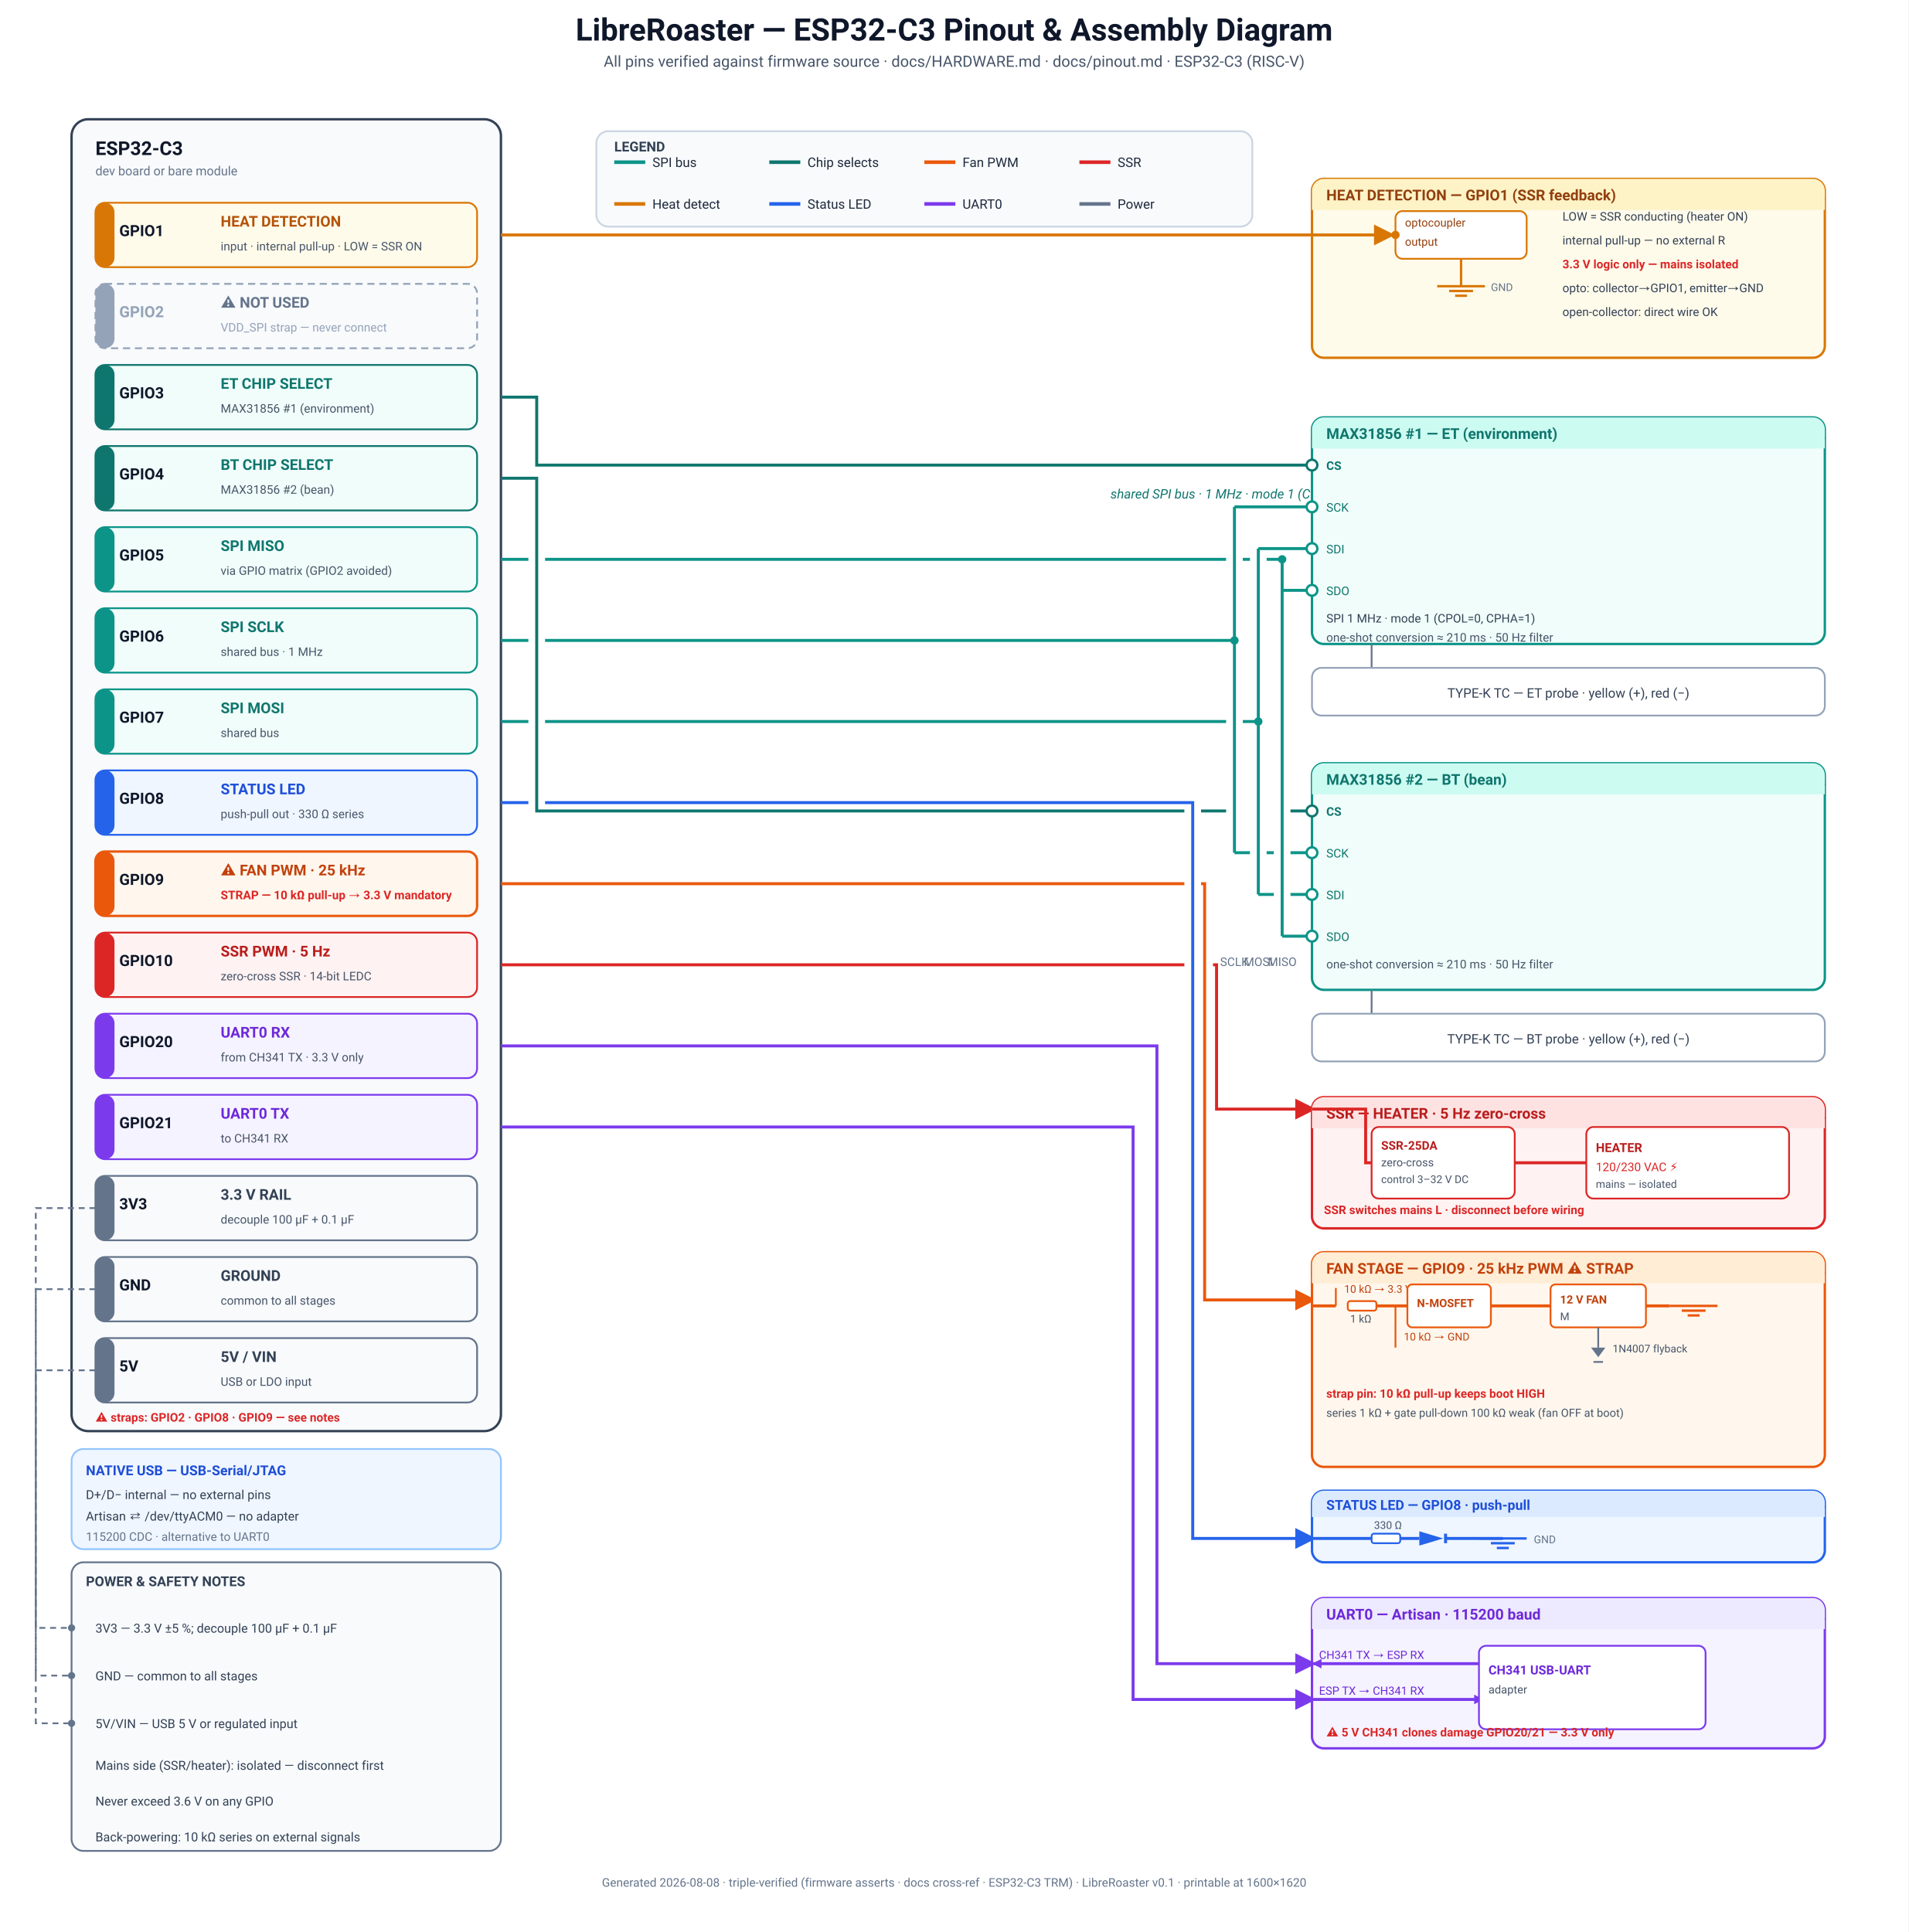
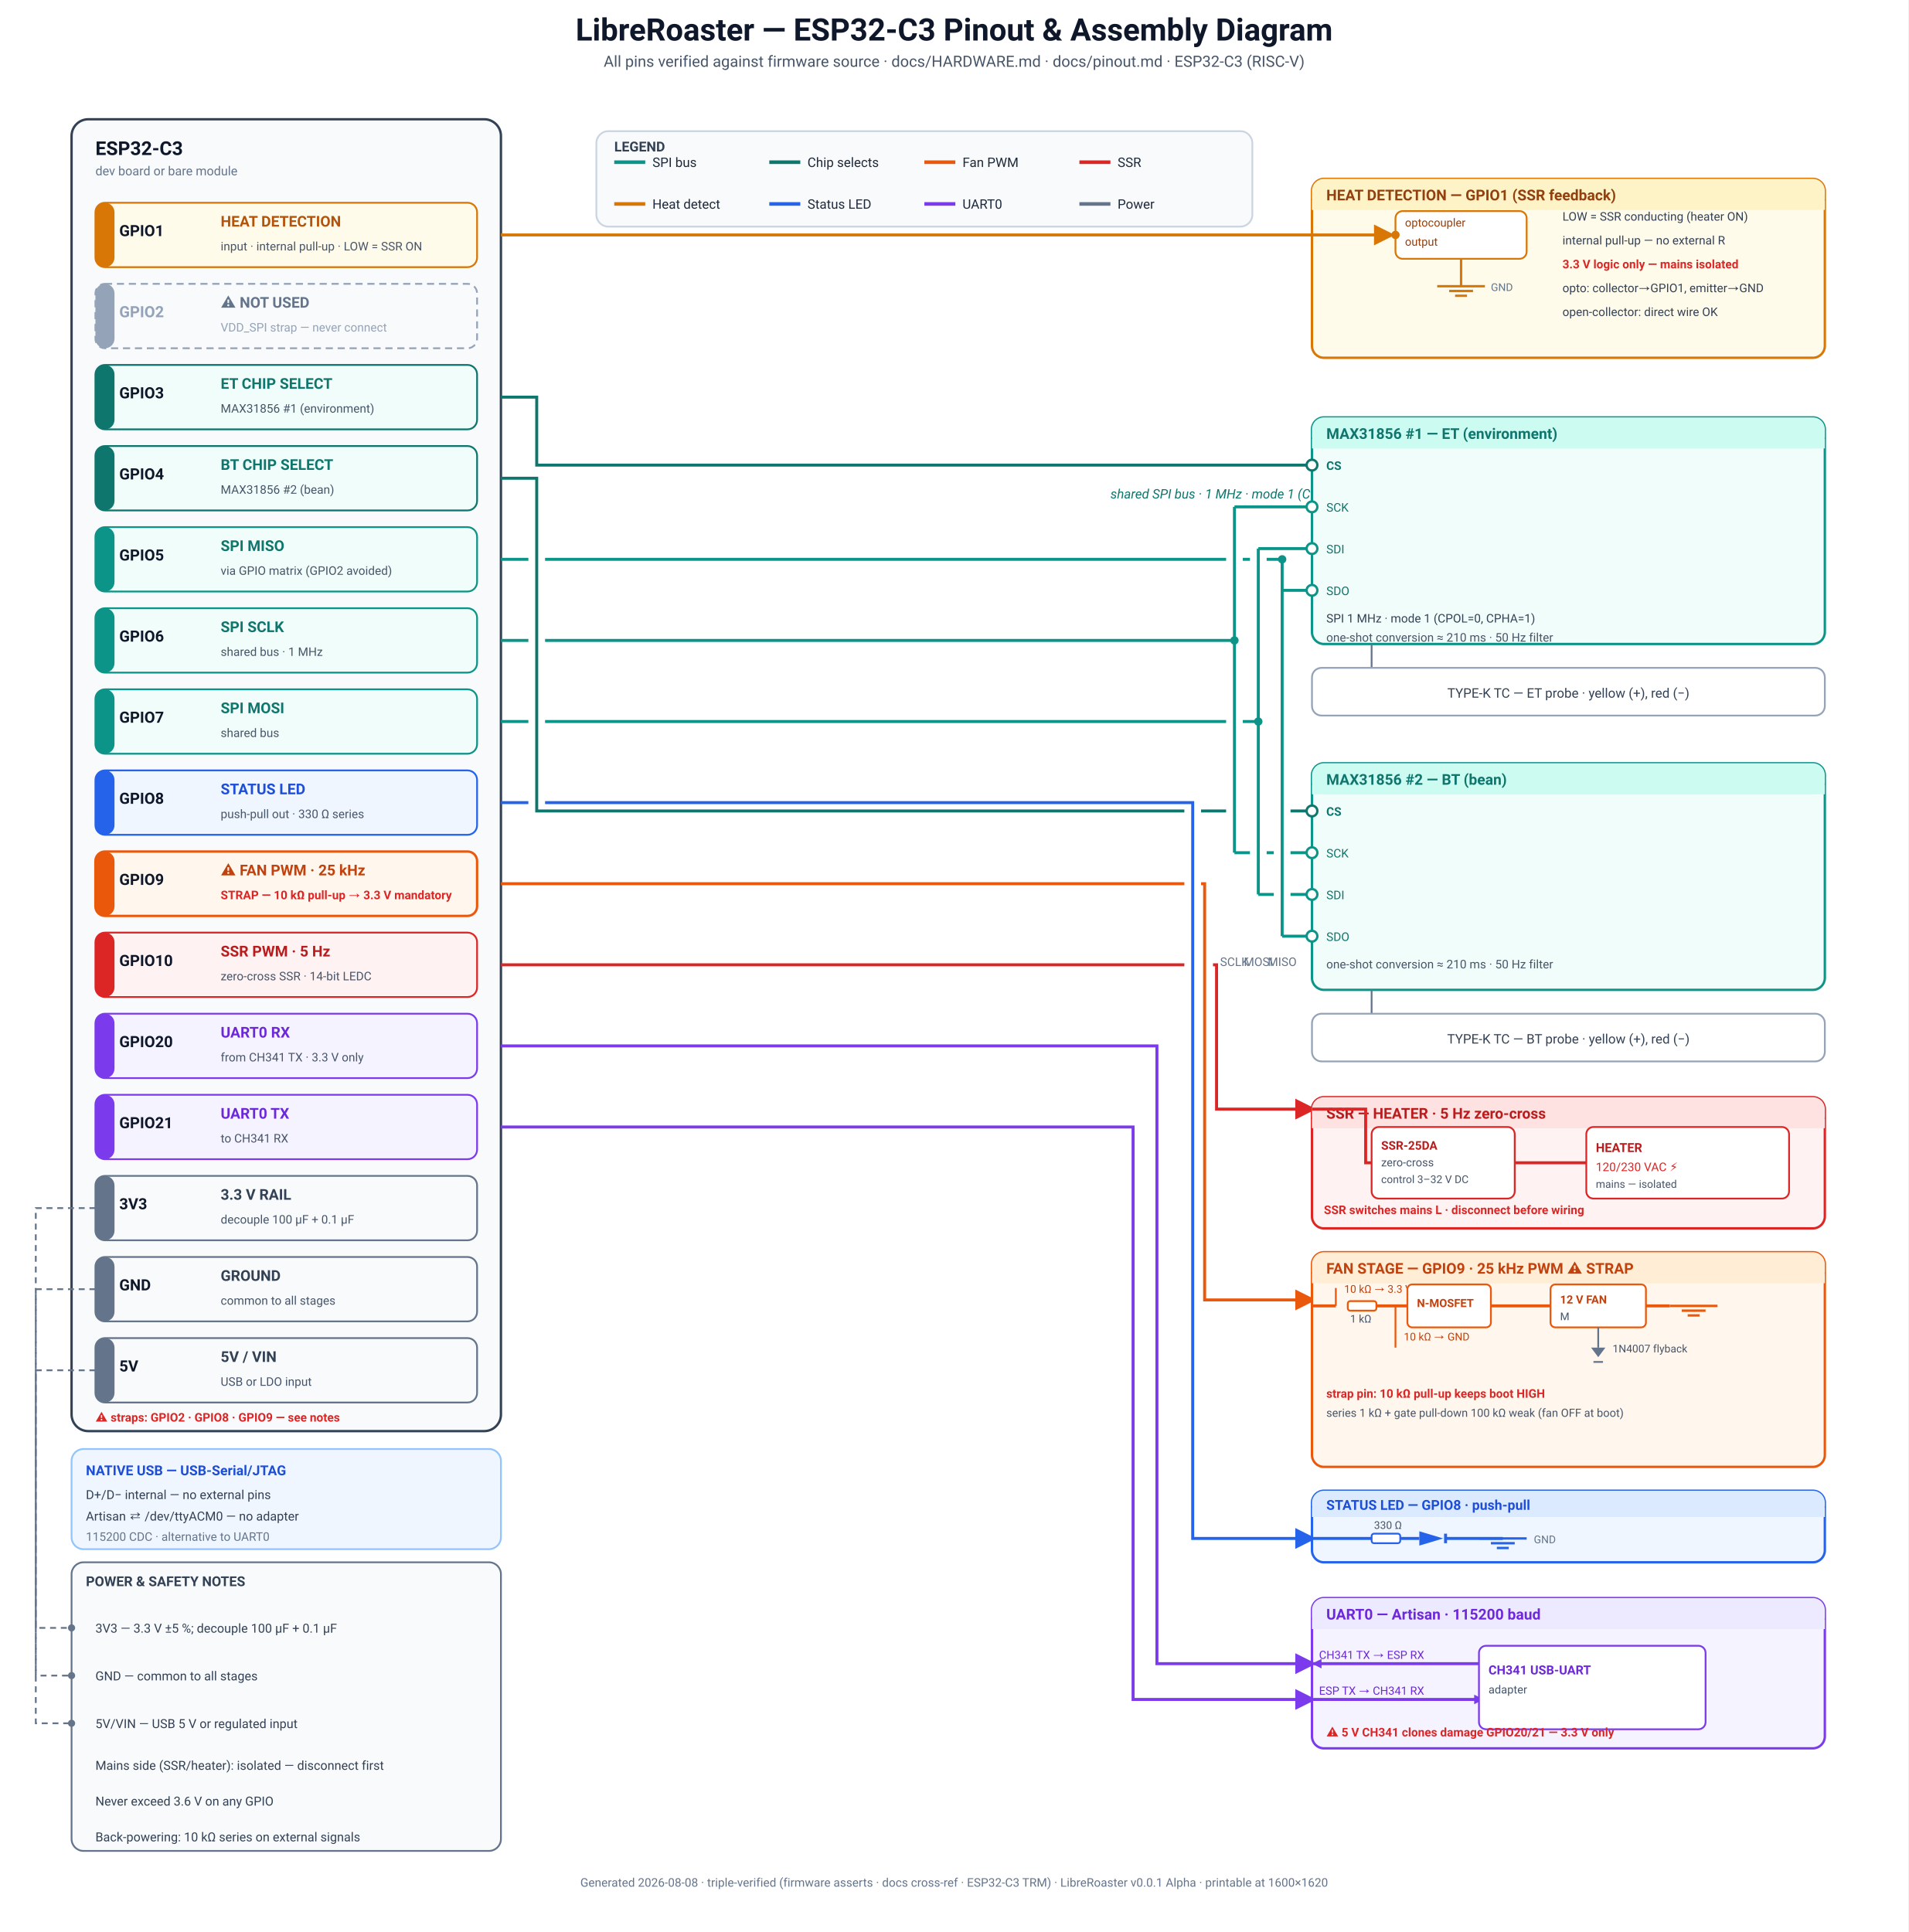
<svg xmlns="http://www.w3.org/2000/svg" viewBox="0 0 1600 1620" width="1600" height="1620" font-family="system-ui, -apple-system, 'Segoe UI', Roboto, Helvetica, Arial, sans-serif">
  <defs>
    <marker id="arrTeal" viewBox="0 0 10 10" refX="8" refY="5" markerWidth="7" markerHeight="7" orient="auto">
      <path d="M 0 0 L 10 5 L 0 10 z" fill="#0d9488" />
    </marker>
    <marker id="arrDkTeal" viewBox="0 0 10 10" refX="8" refY="5" markerWidth="7" markerHeight="7" orient="auto">
      <path d="M 0 0 L 10 5 L 0 10 z" fill="#0f766e" />
    </marker>
    <marker id="arrOrange" viewBox="0 0 10 10" refX="8" refY="5" markerWidth="7" markerHeight="7" orient="auto">
      <path d="M 0 0 L 10 5 L 0 10 z" fill="#ea580c" />
    </marker>
    <marker id="arrRed" viewBox="0 0 10 10" refX="8" refY="5" markerWidth="7" markerHeight="7" orient="auto">
      <path d="M 0 0 L 10 5 L 0 10 z" fill="#dc2626" />
    </marker>
    <marker id="arrAmber" viewBox="0 0 10 10" refX="8" refY="5" markerWidth="7" markerHeight="7" orient="auto">
      <path d="M 0 0 L 10 5 L 0 10 z" fill="#d97706" />
    </marker>
    <marker id="arrBlue" viewBox="0 0 10 10" refX="8" refY="5" markerWidth="7" markerHeight="7" orient="auto">
      <path d="M 0 0 L 10 5 L 0 10 z" fill="#2563eb" />
    </marker>
    <marker id="arrViolet" viewBox="0 0 10 10" refX="8" refY="5" markerWidth="7" markerHeight="7" orient="auto">
      <path d="M 0 0 L 10 5 L 0 10 z" fill="#7c3aed" />
    </marker>
  </defs>
  <rect x="0" y="0" width="1600" height="1620" fill="#ffffff" />
  <text x="800" y="34" text-anchor="middle" font-size="26" font-weight="700" fill="#0f172a">LibreRoaster — ESP32-C3 Pinout &amp; Assembly Diagram</text>
  <text x="800" y="56" text-anchor="middle" font-size="13" fill="#475569">All pins verified against firmware source · docs/HARDWARE.md · docs/pinout.md · ESP32-C3 (RISC-V)</text>
  <rect x="500" y="110" width="550" height="80" rx="10" fill="#f8fafc" stroke="#cbd5e1" stroke-width="1.5" />
  <text x="515" y="127" font-size="11.5" font-weight="700" fill="#334155">LEGEND</text>
  <line x1="515" y1="136" x2="541" y2="136" stroke="#0d9488" stroke-width="3" />
  <text x="547" y="140" font-size="11" fill="#1e293b">SPI bus</text>
  <line x1="645" y1="136" x2="671" y2="136" stroke="#0f766e" stroke-width="3" />
  <text x="677" y="140" font-size="11" fill="#1e293b">Chip selects</text>
  <line x1="775" y1="136" x2="801" y2="136" stroke="#ea580c" stroke-width="3" />
  <text x="807" y="140" font-size="11" fill="#1e293b">Fan PWM</text>
  <line x1="905" y1="136" x2="931" y2="136" stroke="#dc2626" stroke-width="3" />
  <text x="937" y="140" font-size="11" fill="#1e293b">SSR</text>
  <line x1="515" y1="171" x2="541" y2="171" stroke="#d97706" stroke-width="3" />
  <text x="547" y="175" font-size="11" fill="#1e293b">Heat detect</text>
  <line x1="645" y1="171" x2="671" y2="171" stroke="#2563eb" stroke-width="3" />
  <text x="677" y="175" font-size="11" fill="#1e293b">Status LED</text>
  <line x1="775" y1="171" x2="801" y2="171" stroke="#7c3aed" stroke-width="3" />
  <text x="807" y="175" font-size="11" fill="#1e293b">UART0</text>
  <line x1="905" y1="171" x2="931" y2="171" stroke="#64748b" stroke-width="3" />
  <text x="937" y="175" font-size="11" fill="#1e293b">Power</text>
  <rect x="60" y="100" width="360" height="1100" rx="14" fill="#f8fafc" stroke="#334155" stroke-width="2" />
  <text x="80" y="130" font-size="16" font-weight="700" fill="#0f172a">ESP32-C3</text>
  <text x="80" y="147" font-size="10.5" fill="#64748b">dev board or bare module</text>
  <path d="M 80 1013 H 30 V 1365 H 60" fill="none" stroke="#64748b" stroke-width="1.5" stroke-dasharray="5 4" />
  <path d="M 80 1081 H 30 V 1405 H 60" fill="none" stroke="#64748b" stroke-width="1.5" stroke-dasharray="5 4" />
  <path d="M 80 1149 H 30 V 1445 H 60" fill="none" stroke="#64748b" stroke-width="1.5" stroke-dasharray="5 4" />
  <rect x="80" y="170" width="320" height="54" rx="8" fill="#fffbeb" stroke="#d97706" stroke-width="1.5" />
  <rect x="80" y="170" width="16" height="54" rx="8" fill="#d97706" />
  <text x="100" y="198" font-size="13" font-weight="700" fill="#0f172a">GPIO1</text>
  <text x="185" y="190" font-size="12.5" font-weight="700" fill="#b45309">HEAT DETECTION</text>
  <text x="185" y="210" font-size="10" fill="#475569">input · internal pull-up · LOW = SSR ON</text>
  <rect x="80" y="238" width="320" height="54" rx="8" fill="#f8fafc" stroke="#94a3b8" stroke-width="1.5" stroke-dasharray="6 4" />
  <rect x="80" y="238" width="16" height="54" rx="8" fill="#94a3b8" />
  <text x="100" y="266" font-size="13" font-weight="700" fill="#94a3b8">GPIO2</text>
  <text x="185" y="258" font-size="12.5" font-weight="700" fill="#64748b">⚠ NOT USED</text>
  <text x="185" y="278" font-size="10" fill="#94a3b8">VDD_SPI strap — never connect</text>
  <rect x="80" y="306" width="320" height="54" rx="8" fill="#f0fdfa" stroke="#0f766e" stroke-width="1.5" />
  <rect x="80" y="306" width="16" height="54" rx="8" fill="#0f766e" />
  <text x="100" y="334" font-size="13" font-weight="700" fill="#0f172a">GPIO3</text>
  <text x="185" y="326" font-size="12.5" font-weight="700" fill="#0f766e">ET CHIP SELECT</text>
  <text x="185" y="346" font-size="10" fill="#475569">MAX31856 #1 (environment)</text>
  <rect x="80" y="374" width="320" height="54" rx="8" fill="#f0fdfa" stroke="#0f766e" stroke-width="1.5" />
  <rect x="80" y="374" width="16" height="54" rx="8" fill="#0f766e" />
  <text x="100" y="402" font-size="13" font-weight="700" fill="#0f172a">GPIO4</text>
  <text x="185" y="394" font-size="12.5" font-weight="700" fill="#0f766e">BT CHIP SELECT</text>
  <text x="185" y="414" font-size="10" fill="#475569">MAX31856 #2 (bean)</text>
  <rect x="80" y="442" width="320" height="54" rx="8" fill="#f0fdfa" stroke="#0d9488" stroke-width="1.5" />
  <rect x="80" y="442" width="16" height="54" rx="8" fill="#0d9488" />
  <text x="100" y="470" font-size="13" font-weight="700" fill="#0f172a">GPIO5</text>
  <text x="185" y="462" font-size="12.5" font-weight="700" fill="#0f766e">SPI MISO</text>
  <text x="185" y="482" font-size="10" fill="#475569">via GPIO matrix (GPIO2 avoided)</text>
  <rect x="80" y="510" width="320" height="54" rx="8" fill="#f0fdfa" stroke="#0d9488" stroke-width="1.5" />
  <rect x="80" y="510" width="16" height="54" rx="8" fill="#0d9488" />
  <text x="100" y="538" font-size="13" font-weight="700" fill="#0f172a">GPIO6</text>
  <text x="185" y="530" font-size="12.5" font-weight="700" fill="#0f766e">SPI SCLK</text>
  <text x="185" y="550" font-size="10" fill="#475569">shared bus · 1 MHz</text>
  <rect x="80" y="578" width="320" height="54" rx="8" fill="#f0fdfa" stroke="#0d9488" stroke-width="1.5" />
  <rect x="80" y="578" width="16" height="54" rx="8" fill="#0d9488" />
  <text x="100" y="606" font-size="13" font-weight="700" fill="#0f172a">GPIO7</text>
  <text x="185" y="598" font-size="12.5" font-weight="700" fill="#0f766e">SPI MOSI</text>
  <text x="185" y="618" font-size="10" fill="#475569">shared bus</text>
  <rect x="80" y="646" width="320" height="54" rx="8" fill="#eff6ff" stroke="#2563eb" stroke-width="1.5" />
  <rect x="80" y="646" width="16" height="54" rx="8" fill="#2563eb" />
  <text x="100" y="674" font-size="13" font-weight="700" fill="#0f172a">GPIO8</text>
  <text x="185" y="666" font-size="12.5" font-weight="700" fill="#1d4ed8">STATUS LED</text>
  <text x="185" y="686" font-size="10" fill="#475569">push-pull out · 330 Ω series</text>
  <rect x="80" y="714" width="320" height="54" rx="8" fill="#fff7ed" stroke="#ea580c" stroke-width="2" />
  <rect x="80" y="714" width="16" height="54" rx="8" fill="#ea580c" />
  <text x="100" y="742" font-size="13" font-weight="700" fill="#0f172a">GPIO9</text>
  <text x="185" y="734" font-size="12.5" font-weight="700" fill="#c2410c">⚠ FAN PWM · 25 kHz</text>
  <text x="185" y="754" font-size="10" font-weight="600" fill="#dc2626">STRAP — 10 kΩ pull-up → 3.3 V mandatory</text>
  <rect x="80" y="782" width="320" height="54" rx="8" fill="#fef2f2" stroke="#dc2626" stroke-width="1.5" />
  <rect x="80" y="782" width="16" height="54" rx="8" fill="#dc2626" />
  <text x="100" y="810" font-size="13" font-weight="700" fill="#0f172a">GPIO10</text>
  <text x="185" y="802" font-size="12.5" font-weight="700" fill="#b91c1c">SSR PWM · 5 Hz</text>
  <text x="185" y="822" font-size="10" fill="#475569">zero-cross SSR · 14-bit LEDC</text>
  <rect x="80" y="850" width="320" height="54" rx="8" fill="#f5f3ff" stroke="#7c3aed" stroke-width="1.5" />
  <rect x="80" y="850" width="16" height="54" rx="8" fill="#7c3aed" />
  <text x="100" y="878" font-size="13" font-weight="700" fill="#0f172a">GPIO20</text>
  <text x="185" y="870" font-size="12.5" font-weight="700" fill="#6d28d9">UART0 RX</text>
  <text x="185" y="890" font-size="10" fill="#475569">from CH341 TX · 3.3 V only</text>
  <rect x="80" y="918" width="320" height="54" rx="8" fill="#f5f3ff" stroke="#7c3aed" stroke-width="1.5" />
  <rect x="80" y="918" width="16" height="54" rx="8" fill="#7c3aed" />
  <text x="100" y="946" font-size="13" font-weight="700" fill="#0f172a">GPIO21</text>
  <text x="185" y="938" font-size="12.5" font-weight="700" fill="#6d28d9">UART0 TX</text>
  <text x="185" y="958" font-size="10" fill="#475569">to CH341 RX</text>
  <rect x="80" y="986" width="320" height="54" rx="8" fill="#f8fafc" stroke="#64748b" stroke-width="1.5" />
  <rect x="80" y="986" width="16" height="54" rx="8" fill="#64748b" />
  <text x="100" y="1014" font-size="13" font-weight="700" fill="#0f172a">3V3</text>
  <text x="185" y="1006" font-size="12.5" font-weight="700" fill="#334155">3.3 V RAIL</text>
  <text x="185" y="1026" font-size="10" fill="#475569">decouple 100 µF + 0.1 µF</text>
  <rect x="80" y="1054" width="320" height="54" rx="8" fill="#f8fafc" stroke="#64748b" stroke-width="1.5" />
  <rect x="80" y="1054" width="16" height="54" rx="8" fill="#64748b" />
  <text x="100" y="1082" font-size="13" font-weight="700" fill="#0f172a">GND</text>
  <text x="185" y="1074" font-size="12.5" font-weight="700" fill="#334155">GROUND</text>
  <text x="185" y="1094" font-size="10" fill="#475569">common to all stages</text>
  <rect x="80" y="1122" width="320" height="54" rx="8" fill="#f8fafc" stroke="#64748b" stroke-width="1.5" />
  <rect x="80" y="1122" width="16" height="54" rx="8" fill="#64748b" />
  <text x="100" y="1150" font-size="13" font-weight="700" fill="#0f172a">5V</text>
  <text x="185" y="1142" font-size="12.5" font-weight="700" fill="#334155">5V / VIN</text>
  <text x="185" y="1162" font-size="10" fill="#475569">USB or LDO input</text>
  <text x="80" y="1192" font-size="10" font-weight="600" fill="#dc2626">⚠ straps: GPIO2 · GPIO8 · GPIO9 — see notes</text>
  <rect x="60" y="1215" width="360" height="84" rx="10" fill="#eff6ff" stroke="#93c5fd" stroke-width="1.5" />
  <text x="72" y="1237" font-size="11.5" font-weight="700" fill="#1d4ed8">NATIVE USB — USB-Serial/JTAG</text>
  <text x="72" y="1257" font-size="10.5" fill="#334155">D+/D− internal — no external pins</text>
  <text x="72" y="1275" font-size="10.5" fill="#334155">Artisan ⇄ /dev/ttyACM0 — no adapter</text>
  <text x="72" y="1292" font-size="10" fill="#64748b">115200 CDC · alternative to UART0</text>
  <path d="M 420 333 H 450 V 390 H 1100" fill="none" stroke="#0f766e" stroke-width="2.5" />
  <path d="M 420 401 H 450 V 680 H 993 M 1007 680 H 1028 M 1082 680 H 1100" fill="none" stroke="#0f766e" stroke-width="2.5" />
  <path d="M 420 469 H 443 M 457 469 H 1028 M 1042 469 H 1048 M 1062 469 H 1075" fill="none" stroke="#0d9488" stroke-width="2.5" />
  <path d="M 420 537 H 443 M 457 537 H 1035" fill="none" stroke="#0d9488" stroke-width="2.5" />
  <path d="M 420 605 H 443 M 457 605 H 1028 M 1042 605 H 1055" fill="none" stroke="#0d9488" stroke-width="2.5" />
  <path d="M 1035 425 V 715" fill="none" stroke="#0d9488" stroke-width="2.5" />
  <path d="M 1055 460 V 750" fill="none" stroke="#0d9488" stroke-width="2.5" />
  <path d="M 1075 469 V 785" fill="none" stroke="#0d9488" stroke-width="2.5" />
  <path d="M 1035 425 H 1100" fill="none" stroke="#0d9488" stroke-width="2.5" />
  <path d="M 1055 460 H 1100" fill="none" stroke="#0d9488" stroke-width="2.5" />
  <path d="M 1075 495 H 1100" fill="none" stroke="#0d9488" stroke-width="2.5" />
  <path d="M 1035 715 H 1048 M 1062 715 H 1068 M 1082 715 H 1100" fill="none" stroke="#0d9488" stroke-width="2.5" />
  <path d="M 1055 750 H 1068 M 1082 750 H 1100" fill="none" stroke="#0d9488" stroke-width="2.5" />
  <path d="M 1075 785 H 1100" fill="none" stroke="#0d9488" stroke-width="2.5" />
  <circle cx="1035" cy="537" r="3.5" fill="#0d9488" />
  <circle cx="1055" cy="605" r="3.5" fill="#0d9488" />
  <circle cx="1075" cy="469" r="3.5" fill="#0d9488" />
  <text x="1055" y="418" text-anchor="middle" font-size="11" font-style="italic" fill="#0f766e">shared SPI bus · 1 MHz · mode 1 (CPOL=0, CPHA=1)</text>
  <text x="1035" y="810" text-anchor="middle" font-size="10" fill="#64748b">SCLK</text>
  <text x="1055" y="810" text-anchor="middle" font-size="10" fill="#64748b">MOSI</text>
  <text x="1075" y="810" text-anchor="middle" font-size="10" fill="#64748b">MISO</text>
  <path d="M 420 197 H 1100" fill="none" stroke="#d97706" stroke-width="2.5" />
  <path d="M 420 741 H 993 M 1007 741 H 1010 V 1090 H 1100" fill="none" stroke="#ea580c" stroke-width="2.5" marker-end="url(#arrOrange)" />
  <path d="M 420 809 H 993 M 1017 809 H 1020 V 930 H 1100" fill="none" stroke="#dc2626" stroke-width="2.5" marker-end="url(#arrRed)" />
  <path d="M 420 673 H 443 M 457 673 H 1000 V 1290 H 1100" fill="none" stroke="#2563eb" stroke-width="2.5" marker-end="url(#arrBlue)" />
  <path d="M 420 877 H 970 V 1395 H 1100" fill="none" stroke="#7c3aed" stroke-width="2.5" marker-end="url(#arrViolet)" />
  <path d="M 420 945 H 950 V 1425 H 1100" fill="none" stroke="#7c3aed" stroke-width="2.5" marker-end="url(#arrViolet)" />
  <rect x="1100" y="150" width="430" height="150" rx="10" fill="#fffbeb" stroke="#d97706" stroke-width="2" />
  <rect x="1100" y="150" width="430" height="26" rx="10" fill="#fef3c7" />
  <rect x="1100" y="168" width="430" height="8" fill="#fef3c7" />
  <text x="1112" y="168" font-size="12.5" font-weight="700" fill="#92400e">HEAT DETECTION — GPIO1 (SSR feedback)</text>
  <rect x="1170" y="177" width="110" height="40" rx="6" fill="#ffffff" stroke="#d97706" stroke-width="1.5" />
  <text x="1178" y="190" font-size="9.5" fill="#92400e">optocoupler</text>
  <text x="1178" y="206" font-size="9.5" fill="#92400e">output</text>
  <path d="M 1100 197 H 1166" fill="none" stroke="#d97706" stroke-width="2.5" marker-end="url(#arrAmber)" />
  <circle cx="1170" cy="197" r="3.5" fill="#d97706" />
  <path d="M 1225 217 V 240" fill="none" stroke="#d97706" stroke-width="2" />
  <line x1="1205" y1="240" x2="1245" y2="240" stroke="#d97706" stroke-width="2" />
  <line x1="1215" y1="244" x2="1235" y2="244" stroke="#d97706" stroke-width="2" />
  <line x1="1220" y1="248" x2="1230" y2="248" stroke="#d97706" stroke-width="2" />
  <text x="1250" y="244" font-size="9" fill="#64748b">GND</text>
  <text x="1310" y="185" font-size="10" fill="#334155">LOW = SSR conducting (heater ON)</text>
  <text x="1310" y="205" font-size="10" fill="#334155">internal pull-up — no external R</text>
  <text x="1310" y="225" font-size="10" font-weight="600" fill="#dc2626">3.3 V logic only — mains isolated</text>
  <text x="1310" y="245" font-size="10" fill="#334155">opto: collector→GPIO1, emitter→GND</text>
  <text x="1310" y="265" font-size="10" fill="#334155">open-collector: direct wire OK</text>
  <rect x="1100" y="350" width="430" height="190" rx="10" fill="#f0fdfa" stroke="#0d9488" stroke-width="2" />
  <rect x="1100" y="350" width="430" height="26" rx="10" fill="#ccfbf1" />
  <rect x="1100" y="368" width="430" height="8" fill="#ccfbf1" />
  <text x="1112" y="368" font-size="12.5" font-weight="700" fill="#0f766e">MAX31856 #1 — ET (environment)</text>
  <circle cx="1100" cy="390" r="4.5" fill="#ffffff" stroke="#0f766e" stroke-width="2" />
  <circle cx="1100" cy="425" r="4.5" fill="#ffffff" stroke="#0d9488" stroke-width="2" />
  <circle cx="1100" cy="460" r="4.5" fill="#ffffff" stroke="#0d9488" stroke-width="2" />
  <circle cx="1100" cy="495" r="4.5" fill="#ffffff" stroke="#0d9488" stroke-width="2" />
  <text x="1112" y="394" font-size="10" font-weight="700" fill="#0f766e">CS</text>
  <text x="1112" y="429" font-size="10" fill="#0f766e">SCK</text>
  <text x="1112" y="464" font-size="10" fill="#0f766e">SDI</text>
  <text x="1112" y="499" font-size="10" fill="#0f766e">SDO</text>
  <text x="1112" y="522" font-size="10" fill="#334155">SPI 1 MHz · mode 1 (CPOL=0, CPHA=1)</text>
  <text x="1112" y="538" font-size="10" fill="#475569">one-shot conversion ≈ 210 ms · 50 Hz filter</text>
  <path d="M 1150 540 V 560" fill="none" stroke="#64748b" stroke-width="1.5" />
  <rect x="1100" y="560" width="430" height="40" rx="8" fill="#ffffff" stroke="#94a3b8" stroke-width="1.5" />
  <text x="1315" y="585" text-anchor="middle" font-size="11" fill="#334155">TYPE-K TC — ET probe · yellow (+), red (−)</text>
  <rect x="1100" y="640" width="430" height="190" rx="10" fill="#f0fdfa" stroke="#0d9488" stroke-width="2" />
  <rect x="1100" y="640" width="430" height="26" rx="10" fill="#ccfbf1" />
  <rect x="1100" y="658" width="430" height="8" fill="#ccfbf1" />
  <text x="1112" y="658" font-size="12.5" font-weight="700" fill="#0f766e">MAX31856 #2 — BT (bean)</text>
  <circle cx="1100" cy="680" r="4.5" fill="#ffffff" stroke="#0f766e" stroke-width="2" />
  <circle cx="1100" cy="715" r="4.5" fill="#ffffff" stroke="#0d9488" stroke-width="2" />
  <circle cx="1100" cy="750" r="4.5" fill="#ffffff" stroke="#0d9488" stroke-width="2" />
  <circle cx="1100" cy="785" r="4.5" fill="#ffffff" stroke="#0d9488" stroke-width="2" />
  <text x="1112" y="684" font-size="10" font-weight="700" fill="#0f766e">CS</text>
  <text x="1112" y="719" font-size="10" fill="#0f766e">SCK</text>
  <text x="1112" y="754" font-size="10" fill="#0f766e">SDI</text>
  <text x="1112" y="789" font-size="10" fill="#0f766e">SDO</text>
  <text x="1112" y="812" font-size="10" fill="#475569">one-shot conversion ≈ 210 ms · 50 Hz filter</text>
  <path d="M 1150 830 V 850" fill="none" stroke="#64748b" stroke-width="1.5" />
  <rect x="1100" y="850" width="430" height="40" rx="8" fill="#ffffff" stroke="#94a3b8" stroke-width="1.5" />
  <text x="1315" y="875" text-anchor="middle" font-size="11" fill="#334155">TYPE-K TC — BT probe · yellow (+), red (−)</text>
  <rect x="1100" y="920" width="430" height="110" rx="10" fill="#fef2f2" stroke="#dc2626" stroke-width="2" />
  <rect x="1100" y="920" width="430" height="26" rx="10" fill="#fee2e2" />
  <rect x="1100" y="938" width="430" height="8" fill="#fee2e2" />
  <text x="1112" y="938" font-size="12.5" font-weight="700" fill="#b91c1c">SSR — HEATER · 5 Hz zero-cross</text>
  <path d="M 1100 930 H 1145 V 975 H 1150" fill="none" stroke="#dc2626" stroke-width="2.5" />
  <rect x="1150" y="945" width="120" height="60" rx="6" fill="#ffffff" stroke="#dc2626" stroke-width="1.5" />
  <text x="1158" y="964" font-size="10" font-weight="700" fill="#b91c1c">SSR-25DA</text>
  <text x="1158" y="978" font-size="9.5" fill="#475569">zero-cross</text>
  <text x="1158" y="992" font-size="9" fill="#475569">control 3–32 V DC</text>
  <path d="M 1270 975 H 1330" fill="none" stroke="#dc2626" stroke-width="2.5" />
  <rect x="1330" y="945" width="170" height="60" rx="6" fill="#ffffff" stroke="#dc2626" stroke-width="1.5" />
  <text x="1338" y="966" font-size="10.5" font-weight="700" fill="#b91c1c">HEATER</text>
  <text x="1338" y="982" font-size="10" fill="#dc2626">120/230 VAC ⚡</text>
  <text x="1338" y="996" font-size="9" fill="#475569">mains — isolated</text>
  <text x="1110" y="1018" font-size="10" font-weight="600" fill="#dc2626">SSR switches mains L · disconnect before wiring</text>
  <rect x="1100" y="1050" width="430" height="180" rx="10" fill="#fff7ed" stroke="#ea580c" stroke-width="2" />
  <rect x="1100" y="1050" width="430" height="26" rx="10" fill="#ffedd5" />
  <rect x="1100" y="1068" width="430" height="8" fill="#ffedd5" />
  <text x="1112" y="1068" font-size="12.5" font-weight="700" fill="#c2410c">FAN STAGE — GPIO9 · 25 kHz PWM ⚠ STRAP</text>
  <path d="M 1100 1095 H 1120" fill="none" stroke="#ea580c" stroke-width="2.5" />
  <path d="M 1120 1095 V 1080" fill="none" stroke="#ea580c" stroke-width="1.5" />
  <text x="1127" y="1084" font-size="9" fill="#c2410c">10 kΩ → 3.3 V (boot pull-up)</text>
  <rect x="1130" y="1091" width="24" height="8" rx="2" fill="#ffffff" stroke="#ea580c" stroke-width="1.5" />
  <text x="1132" y="1109" font-size="9" fill="#475569">1 kΩ</text>
  <path d="M 1154 1095 H 1180" fill="none" stroke="#ea580c" stroke-width="2.5" />
  <path d="M 1170 1095 V 1130" fill="none" stroke="#ea580c" stroke-width="1.5" />
  <text x="1177" y="1124" font-size="9" fill="#c2410c">10 kΩ → GND</text>
  <rect x="1180" y="1077" width="70" height="36" rx="4" fill="#ffffff" stroke="#ea580c" stroke-width="1.5" />
  <text x="1188" y="1096" font-size="9.5" font-weight="700" fill="#c2410c">N-MOSFET</text>
  <path d="M 1250 1095 H 1300" fill="none" stroke="#ea580c" stroke-width="2.5" />
  <rect x="1300" y="1077" width="80" height="36" rx="4" fill="#ffffff" stroke="#ea580c" stroke-width="1.5" />
  <text x="1308" y="1093" font-size="9.5" font-weight="700" fill="#c2410c">12 V FAN</text>
  <text x="1308" y="1107" font-size="9" fill="#475569">M</text>
  <path d="M 1380 1095 H 1400" fill="none" stroke="#ea580c" stroke-width="2.5" />
  <line x1="1400" y1="1095" x2="1440" y2="1095" stroke="#ea580c" stroke-width="2" />
  <line x1="1410" y1="1099" x2="1430" y2="1099" stroke="#ea580c" stroke-width="2" />
  <line x1="1415" y1="1103" x2="1425" y2="1103" stroke="#ea580c" stroke-width="2" />
  <path d="M 1340 1113 V 1130" fill="none" stroke="#64748b" stroke-width="1.5" />
  <polygon points="1334,1130 1346,1130 1340,1138" fill="#64748b" />
  <line x1="1336" y1="1142" x2="1344" y2="1142" stroke="#64748b" stroke-width="1.5" />
  <text x="1352" y="1134" font-size="9" fill="#475569">1N4007 flyback</text>
  <text x="1112" y="1172" font-size="10" font-weight="600" fill="#dc2626">strap pin: 10 kΩ pull-up keeps boot HIGH</text>
  <text x="1112" y="1188" font-size="9.5" fill="#475569">series 1 kΩ + gate pull-down 100 kΩ weak (fan OFF at boot)</text>
  <rect x="1100" y="1250" width="430" height="60" rx="10" fill="#eff6ff" stroke="#2563eb" stroke-width="2" />
  <rect x="1100" y="1250" width="430" height="22" rx="10" fill="#dbeafe" />
  <rect x="1100" y="1264" width="430" height="8" fill="#dbeafe" />
  <text x="1112" y="1266" font-size="11.5" font-weight="700" fill="#1d4ed8">STATUS LED — GPIO8 · push-pull</text>
  <path d="M 1100 1290 H 1150" fill="none" stroke="#2563eb" stroke-width="2.5" />
  <rect x="1150" y="1286" width="24" height="8" rx="2" fill="#ffffff" stroke="#2563eb" stroke-width="1.5" />
  <text x="1152" y="1282" font-size="9" fill="#475569">330 Ω</text>
  <path d="M 1174 1290 H 1190" fill="none" stroke="#2563eb" stroke-width="2.5" />
  <polygon points="1190,1284 1190,1296 1210,1290" fill="#2563eb" />
  <line x1="1212" y1="1286" x2="1212" y2="1294" stroke="#2563eb" stroke-width="2.5" />
  <path d="M 1212 1290 H 1260" fill="none" stroke="#2563eb" stroke-width="2.5" />
  <line x1="1240" y1="1290" x2="1280" y2="1290" stroke="#2563eb" stroke-width="2" />
  <line x1="1250" y1="1294" x2="1270" y2="1294" stroke="#2563eb" stroke-width="2" />
  <line x1="1255" y1="1298" x2="1265" y2="1298" stroke="#2563eb" stroke-width="2" />
  <text x="1286" y="1294" font-size="9" fill="#64748b">GND</text>
  <rect x="1100" y="1340" width="430" height="126" rx="10" fill="#f5f3ff" stroke="#7c3aed" stroke-width="2" />
  <rect x="1100" y="1340" width="430" height="26" rx="10" fill="#ede9fe" />
  <rect x="1100" y="1358" width="430" height="8" fill="#ede9fe" />
  <text x="1112" y="1358" font-size="12.5" font-weight="700" fill="#6d28d9">UART0 — Artisan · 115200 baud</text>
  <path d="M 1100 1395 H 1240" fill="none" stroke="#7c3aed" stroke-width="2.5" />
  <path d="M 1100 1425 H 1240" fill="none" stroke="#7c3aed" stroke-width="2.5" />
  <polygon points="1108,1391 1108,1399 1100,1395" fill="#7c3aed" />
  <polygon points="1236,1421 1236,1429 1244,1425" fill="#7c3aed" />
  <text x="1150" y="1391" text-anchor="middle" font-size="9.5" fill="#6d28d9">CH341 TX → ESP RX</text>
  <text x="1150" y="1421" text-anchor="middle" font-size="9.5" fill="#6d28d9">ESP TX → CH341 RX</text>
  <rect x="1240" y="1380" width="190" height="70" rx="6" fill="#ffffff" stroke="#7c3aed" stroke-width="1.5" />
  <text x="1248" y="1404" font-size="10.5" font-weight="700" fill="#6d28d9">CH341 USB-UART</text>
  <text x="1248" y="1420" font-size="9.5" fill="#475569">adapter</text>
  <text x="1112" y="1456" font-size="10" font-weight="600" fill="#dc2626">⚠ 5 V CH341 clones damage GPIO20/21 — 3.3 V only</text>
  <rect x="60" y="1310" width="360" height="242" rx="10" fill="#f8fafc" stroke="#64748b" stroke-width="1.5" />
  <text x="72" y="1330" font-size="11.5" font-weight="700" fill="#334155">POWER &amp; SAFETY NOTES</text>
  <circle cx="60" cy="1365" r="3" fill="#64748b" />
  <circle cx="60" cy="1405" r="3" fill="#64748b" />
  <circle cx="60" cy="1445" r="3" fill="#64748b" />
  <text x="80" y="1369" font-size="10.5" fill="#334155">3V3 — 3.3 V ±5 %; decouple 100 µF + 0.1 µF</text>
  <text x="80" y="1409" font-size="10.5" fill="#334155">GND — common to all stages</text>
  <text x="80" y="1449" font-size="10.5" fill="#334155">5V/VIN — USB 5 V or regulated input</text>
  <text x="80" y="1484" font-size="10.5" fill="#334155">Mains side (SSR/heater): isolated — disconnect first</text>
  <text x="80" y="1514" font-size="10.5" fill="#334155">Never exceed 3.6 V on any GPIO</text>
  <text x="80" y="1544" font-size="10.5" fill="#334155">Back-powering: 10 kΩ series on external signals</text>
-   <text x="800" y="1582" text-anchor="middle" font-size="10" fill="#64748b">Generated 2026-08-08 · triple-verified (firmware asserts · docs cross-ref · ESP32-C3 TRM) · LibreRoaster v0.1 · printable at 1600×1620</text>
+   <text x="800" y="1582" text-anchor="middle" font-size="10" fill="#64748b">Generated 2026-08-08 · triple-verified (firmware asserts · docs cross-ref · ESP32-C3 TRM) · LibreRoaster v0.0.1 Alpha · printable at 1600×1620</text>
</svg>
